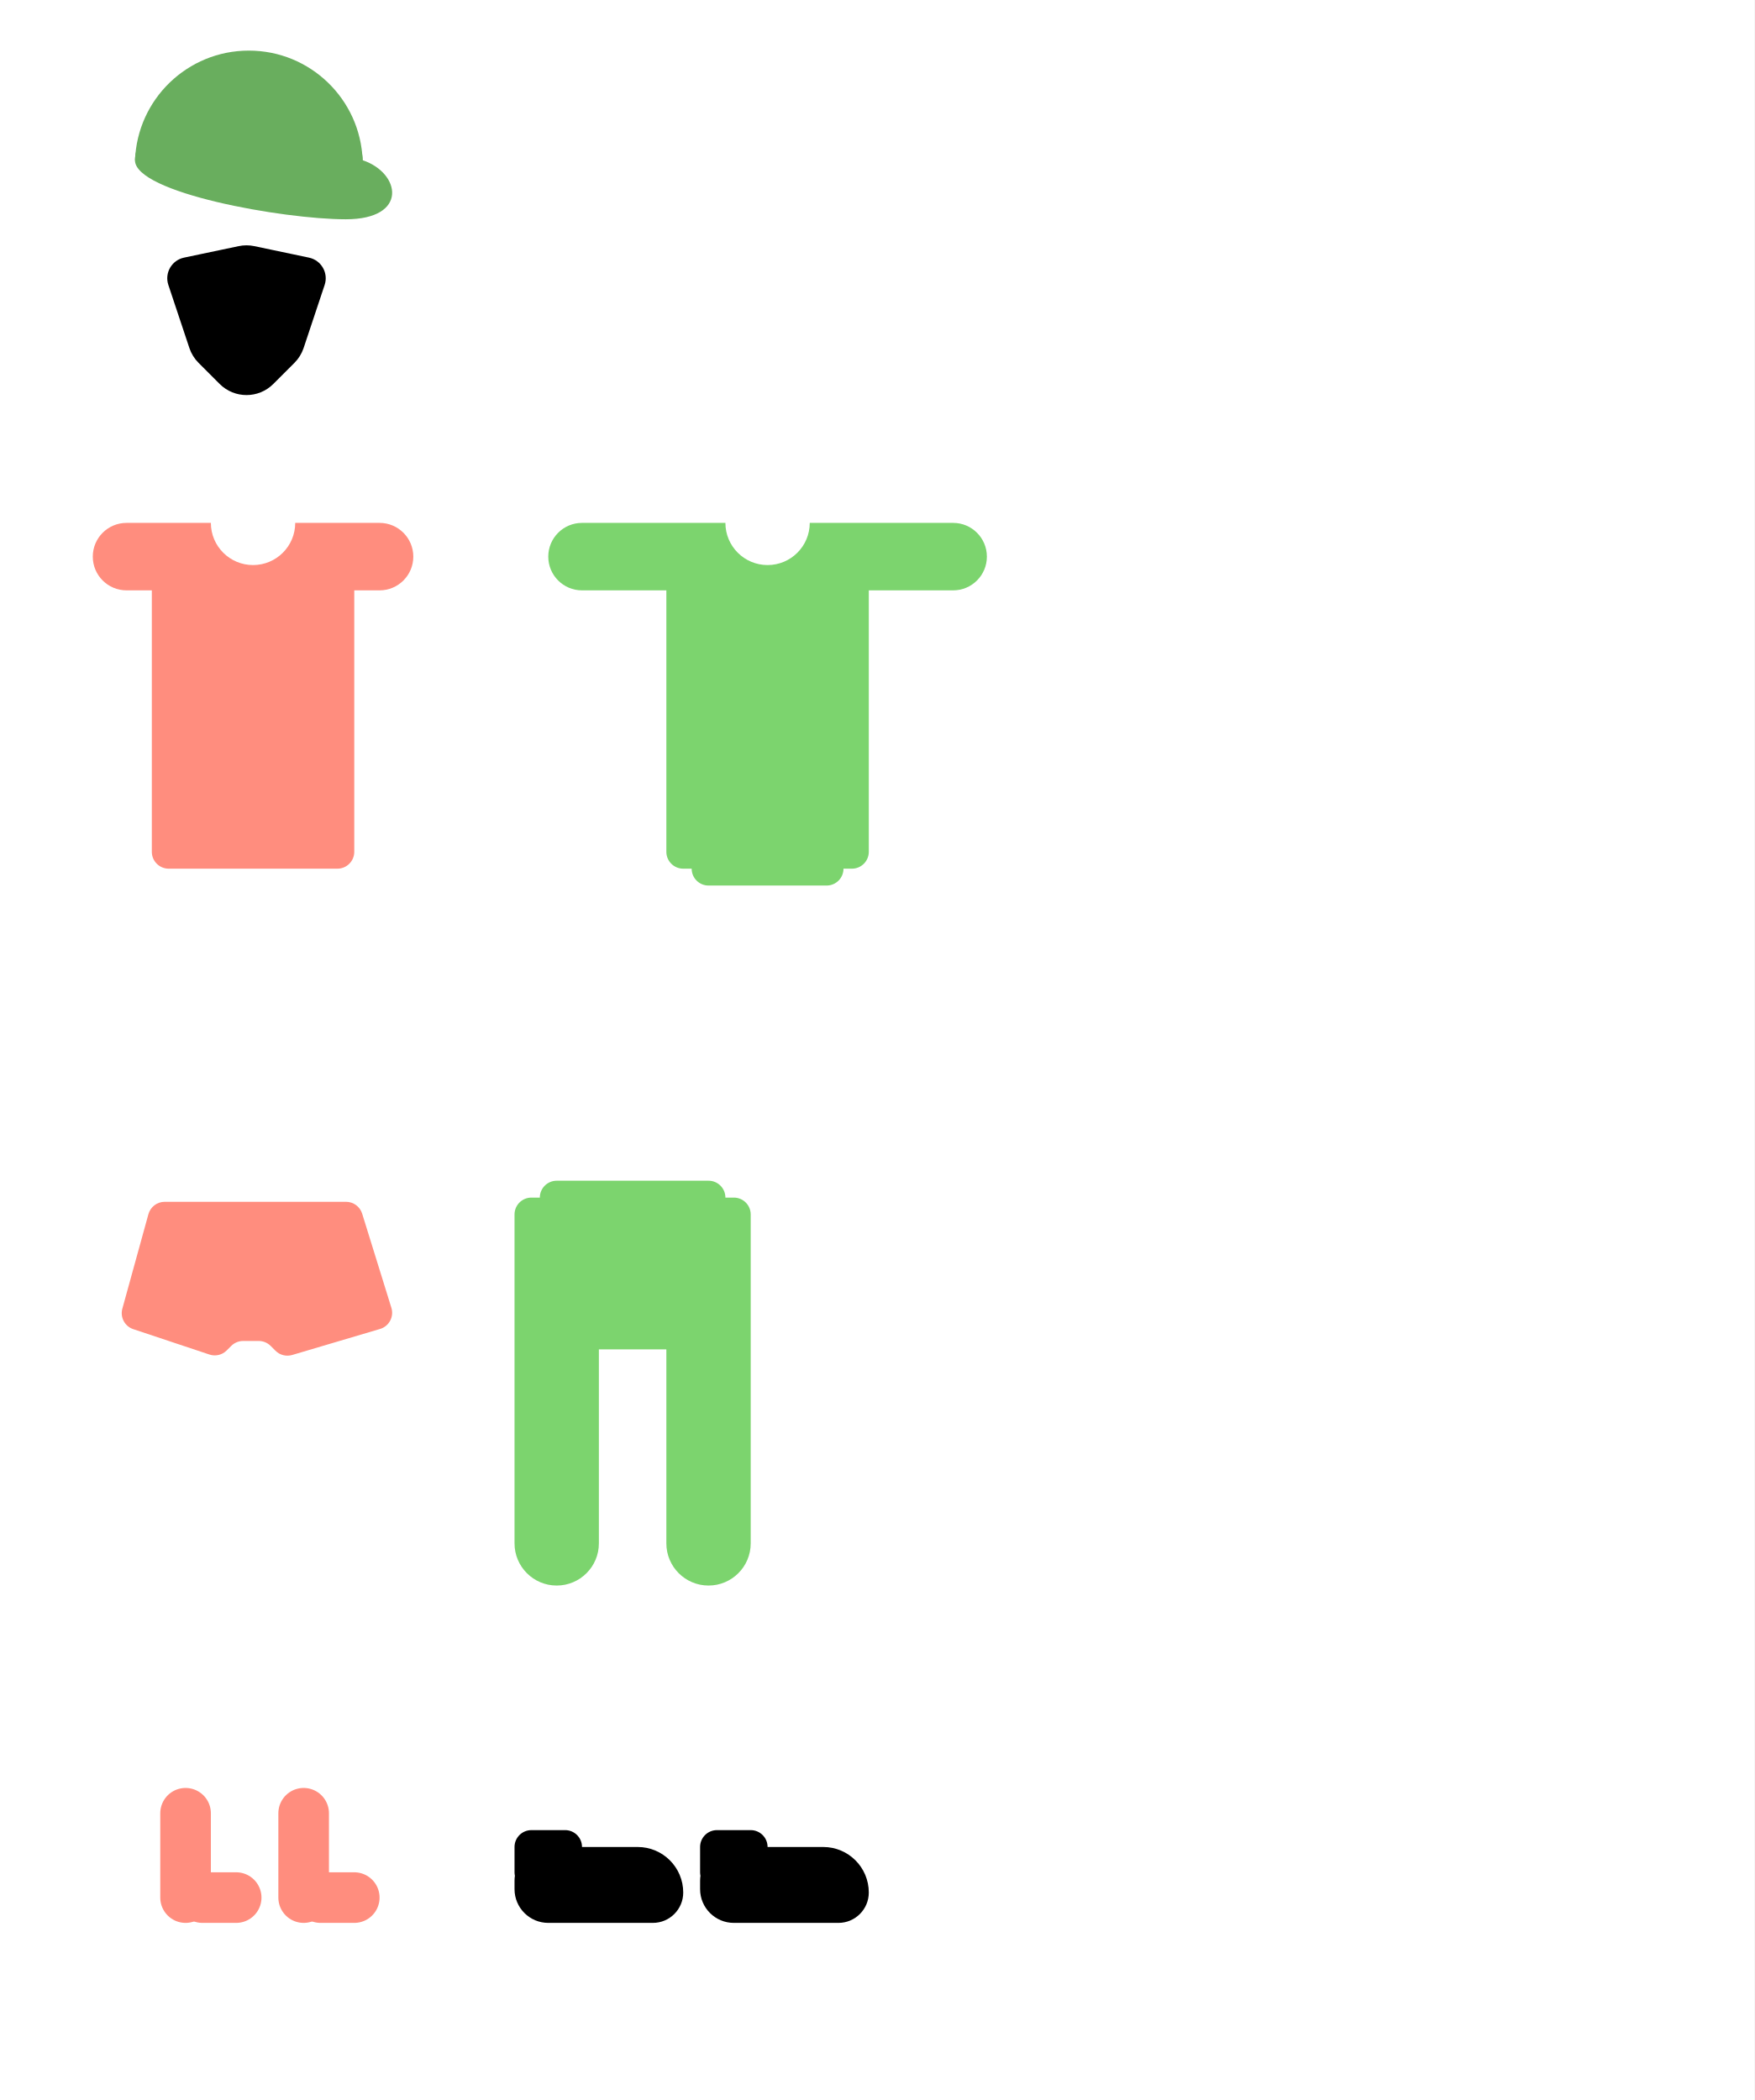
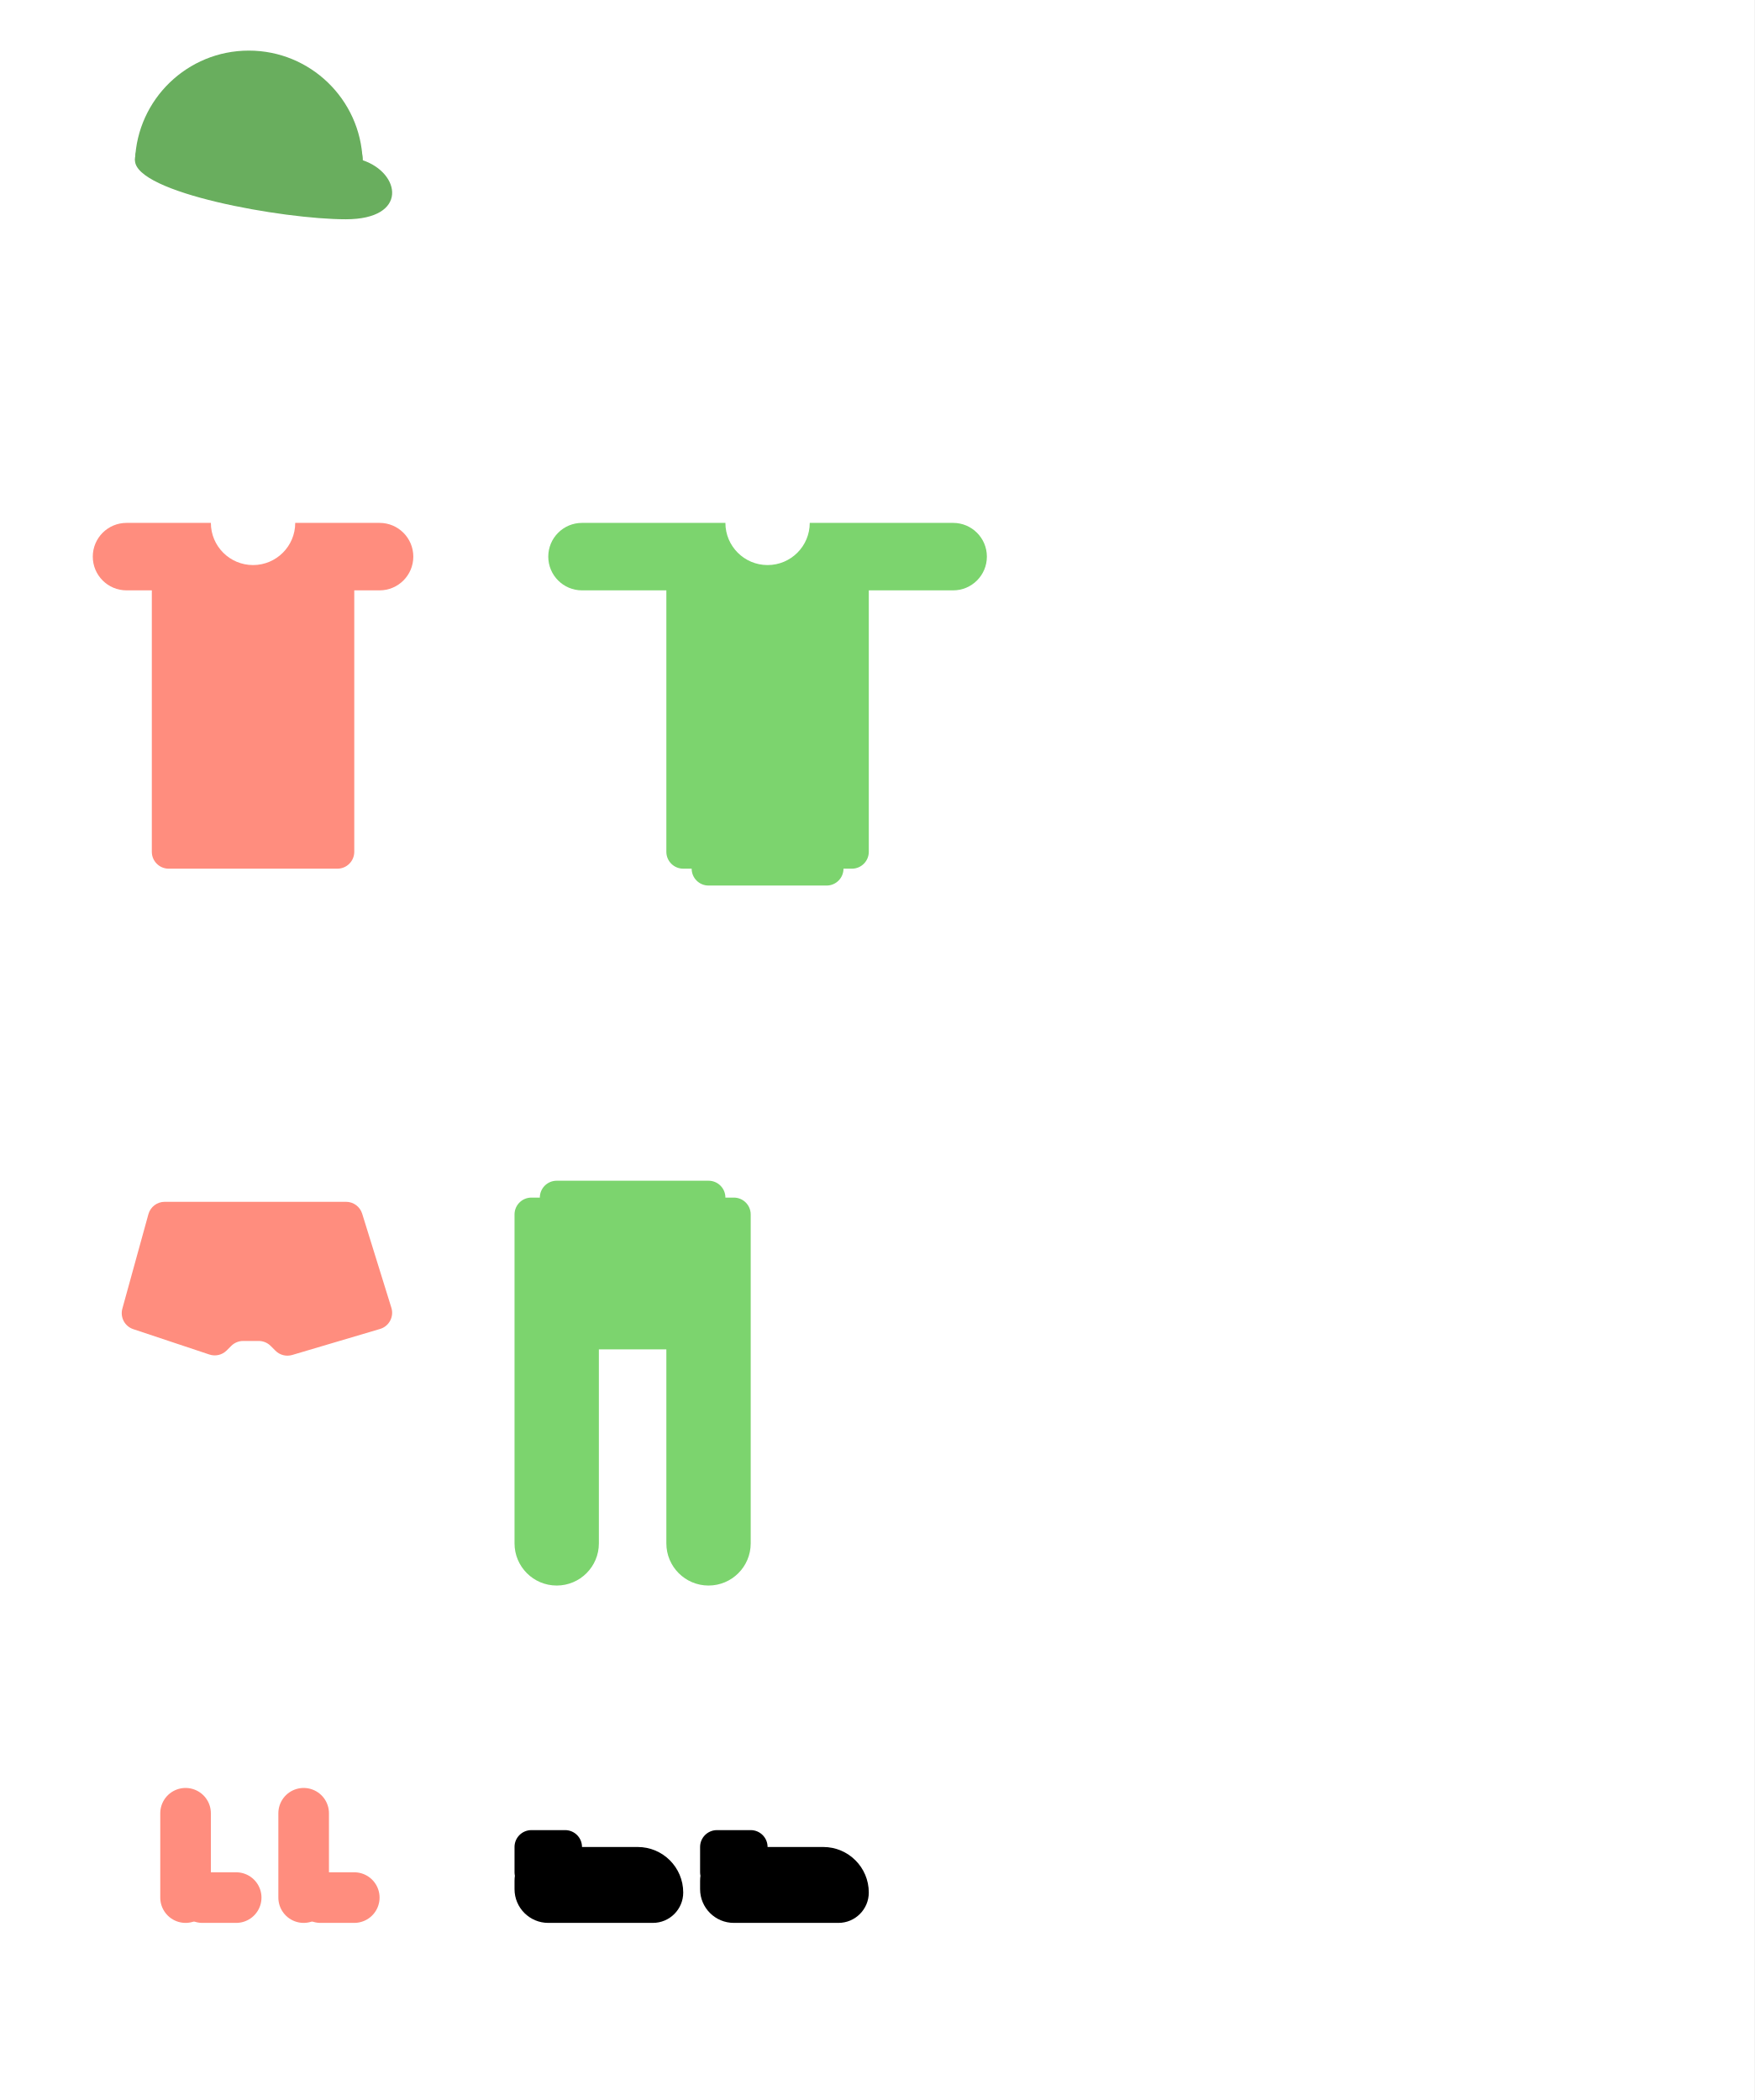
<svg xmlns="http://www.w3.org/2000/svg" width="208" height="249" viewBox="0 0 208 249" fill="none">
-   <rect width="208" height="249" fill="white" />
-   <path fill-rule="evenodd" clip-rule="evenodd" d="M42.991 19H16.009C16.272 11.776 22.212 6 29.5 6C36.788 6 42.728 11.776 42.991 19Z" fill="#69AE5E" />
-   <path d="M43 19C47.5 20.5 48.456 26 41 26C33.544 26 16 22.866 16 19C16 15.134 22.044 12 29.5 12C36.956 12 43 15.134 43 19Z" fill="#69AE5E" />
-   <path fill-rule="evenodd" clip-rule="evenodd" d="M30 67C32.761 67 35 64.761 35 62H40H45C47.209 62 49 63.791 49 66C49 68.209 47.209 70 45 70H42V101C42 102.105 41.105 103 40 103H20C18.895 103 18 102.105 18 101V70H15C12.791 70 11 68.209 11 66C11 63.791 12.791 62 15 62H20H25C25 64.761 27.239 67 30 67Z" fill="#FF8D7E" />
-   <path fill-rule="evenodd" clip-rule="evenodd" d="M96 62C96 64.761 93.761 67 91 67C88.239 67 86 64.761 86 62H81H69C66.791 62 65 63.791 65 66C65 68.209 66.791 70 69 70H79V101C79 102.105 79.895 103 81 103H82C82 104.105 82.895 105 84 105H98C99.105 105 100 104.105 100 103H101C102.105 103 103 102.105 103 101V70H113C115.209 70 117 68.209 117 66C117 63.791 115.209 62 113 62H101H96Z" fill="#7CD46E" />
-   <path d="M14.505 155.171L17.595 143.968C17.834 143.101 18.623 142.5 19.523 142.5H41.027C41.903 142.5 42.677 143.07 42.937 143.907L46.4 155.065C46.73 156.13 46.126 157.259 45.058 157.576L34.641 160.662C33.938 160.87 33.177 160.677 32.659 160.159L32.086 159.586C31.711 159.211 31.202 159 30.672 159H28.828C28.298 159 27.789 159.211 27.414 159.586L26.874 160.126C26.338 160.662 25.546 160.849 24.827 160.609L15.8 157.6C14.791 157.264 14.222 156.196 14.505 155.171Z" fill="#FF8D7E" />
-   <path fill-rule="evenodd" clip-rule="evenodd" d="M66 140C64.895 140 64 140.895 64 142H63C61.895 142 61 142.895 61 144V148V158V183C61 185.761 63.239 188 66 188C68.761 188 71 185.761 71 183L71 160H79L79 183C79 185.761 81.239 188 84 188C86.761 188 89 185.761 89 183L89 158.002L89 158L89 148L89 144C89 142.895 88.105 142 87 142H86C86 140.895 85.105 140 84 140H66Z" fill="#7CD46E" />
-   <line x1="22" y1="215" x2="22" y2="225" stroke="#FF8D7E" stroke-width="6" stroke-linecap="round" />
-   <line x1="24" y1="225" x2="28" y2="225" stroke="#FF8D7E" stroke-width="6" stroke-linecap="round" />
-   <line x1="36" y1="215" x2="36" y2="225" stroke="#FF8D7E" stroke-width="6" stroke-linecap="round" />
-   <line x1="38" y1="225" x2="42" y2="225" stroke="#FF8D7E" stroke-width="6" stroke-linecap="round" />
-   <path fill-rule="evenodd" clip-rule="evenodd" d="M63 217C61.895 217 61 217.895 61 219V222C61 222.142 61.015 222.28 61.043 222.413C61.015 222.605 61 222.801 61 223V224C61 226.209 62.791 228 65 228H77.4C79.388 228 81 226.388 81 224.4C81 221.418 78.582 219 75.6 219H69C69 217.895 68.105 217 67 217H63Z" fill="black" />
-   <path fill-rule="evenodd" clip-rule="evenodd" d="M85 217C83.895 217 83 217.895 83 219V222C83 222.142 83.015 222.28 83.043 222.413C83.015 222.605 83 222.801 83 223V224C83 226.209 84.791 228 87 228H99.4C101.388 228 103 226.388 103 224.4C103 221.418 100.582 219 97.6 219H91C91 217.895 90.105 217 89 217H85Z" fill="black" />
-   <path d="M22.925 41.104L20.433 33.627C20.055 32.494 20.749 31.284 21.918 31.038L28.4 29.674C28.943 29.559 29.504 29.559 30.048 29.674L36.529 31.038C37.698 31.284 38.392 32.494 38.014 33.628L35.522 41.104C35.326 41.693 34.995 42.229 34.556 42.668L32.052 45.172C30.49 46.734 27.957 46.734 26.395 45.172L23.891 42.668C23.452 42.229 23.121 41.693 22.925 41.104Z" fill="black" stroke="black" />
+   <g clip-path="url(#clip0_8_670)">
+     <rect width="208" height="249" fill="white" />
+     <path fill-rule="evenodd" clip-rule="evenodd" d="M42.991 19H16.009C16.272 11.776 22.212 6 29.5 6C36.788 6 42.728 11.776 42.991 19Z" fill="#69AE5E" />
+     <path d="M43 19C47.5 20.5 48.456 26 41 26C33.544 26 16 22.866 16 19C16 15.134 22.044 12 29.5 12C36.956 12 43 15.134 43 19Z" fill="#69AE5E" />
+     <path fill-rule="evenodd" clip-rule="evenodd" d="M30 67C32.761 67 35 64.761 35 62H40H45C47.209 62 49 63.791 49 66C49 68.209 47.209 70 45 70H42V101C42 102.105 41.105 103 40 103H20C18.895 103 18 102.105 18 101V70H15C12.791 70 11 68.209 11 66C11 63.791 12.791 62 15 62H20H25C25 64.761 27.239 67 30 67Z" fill="#FF8D7E" />
+     <path fill-rule="evenodd" clip-rule="evenodd" d="M96 62C96 64.761 93.761 67 91 67C88.239 67 86 64.761 86 62H81H69C66.791 62 65 63.791 65 66C65 68.209 66.791 70 69 70H79V101C79 102.105 79.895 103 81 103H82C82 104.105 82.895 105 84 105H98C99.105 105 100 104.105 100 103H101C102.105 103 103 102.105 103 101V70H113C115.209 70 117 68.209 117 66C117 63.791 115.209 62 113 62H101H96Z" fill="#7CD46E" />
+     <path d="M14.505 155.171L17.595 143.968C17.834 143.101 18.623 142.5 19.523 142.5H41.027C41.903 142.5 42.677 143.07 42.937 143.907L46.4 155.065C46.73 156.13 46.126 157.259 45.058 157.576L34.641 160.662C33.938 160.87 33.177 160.677 32.659 160.159L32.086 159.586C31.711 159.211 31.202 159 30.672 159H28.828C28.298 159 27.789 159.211 27.414 159.586L26.874 160.126C26.338 160.662 25.546 160.849 24.827 160.609L15.8 157.6C14.791 157.264 14.222 156.196 14.505 155.171Z" fill="#FF8D7E" />
+     <path fill-rule="evenodd" clip-rule="evenodd" d="M66 140C64.895 140 64 140.895 64 142H63C61.895 142 61 142.895 61 144V148V158V183C61 185.761 63.239 188 66 188C68.761 188 71 185.761 71 183L71 160H79L79 183C79 185.761 81.239 188 84 188C86.761 188 89 185.761 89 183L89 158.002L89 158L89 148L89 144C89 142.895 88.105 142 87 142H86C86 140.895 85.105 140 84 140H66Z" fill="#7CD46E" />
+     <line x1="22" y1="215" x2="22" y2="225" stroke="#FF8D7E" stroke-width="6" stroke-linecap="round" />
+     <line x1="24" y1="225" x2="28" y2="225" stroke="#FF8D7E" stroke-width="6" stroke-linecap="round" />
+     <line x1="36" y1="215" x2="36" y2="225" stroke="#FF8D7E" stroke-width="6" stroke-linecap="round" />
+     <line x1="38" y1="225" x2="42" y2="225" stroke="#FF8D7E" stroke-width="6" stroke-linecap="round" />
+     <path fill-rule="evenodd" clip-rule="evenodd" d="M63 217C61.895 217 61 217.895 61 219V222C61 222.142 61.015 222.28 61.043 222.413C61.015 222.605 61 222.801 61 223V224C61 226.209 62.791 228 65 228H77.4C79.388 228 81 226.388 81 224.4C81 221.418 78.582 219 75.6 219H69C69 217.895 68.105 217 67 217H63Z" fill="black" />
+     <path fill-rule="evenodd" clip-rule="evenodd" d="M85 217C83.895 217 83 217.895 83 219V222C83 222.142 83.015 222.28 83.043 222.413C83.015 222.605 83 222.801 83 223V224C83 226.209 84.791 228 87 228H99.4C101.388 228 103 226.388 103 224.4C103 221.418 100.582 219 97.6 219H91C91 217.895 90.105 217 89 217H85Z" fill="black" />
+   </g>
+   <defs>
+     <clipPath id="clip0_8_670">
+       <rect width="208" height="249" fill="white" />
+     </clipPath>
+   </defs>
</svg>
